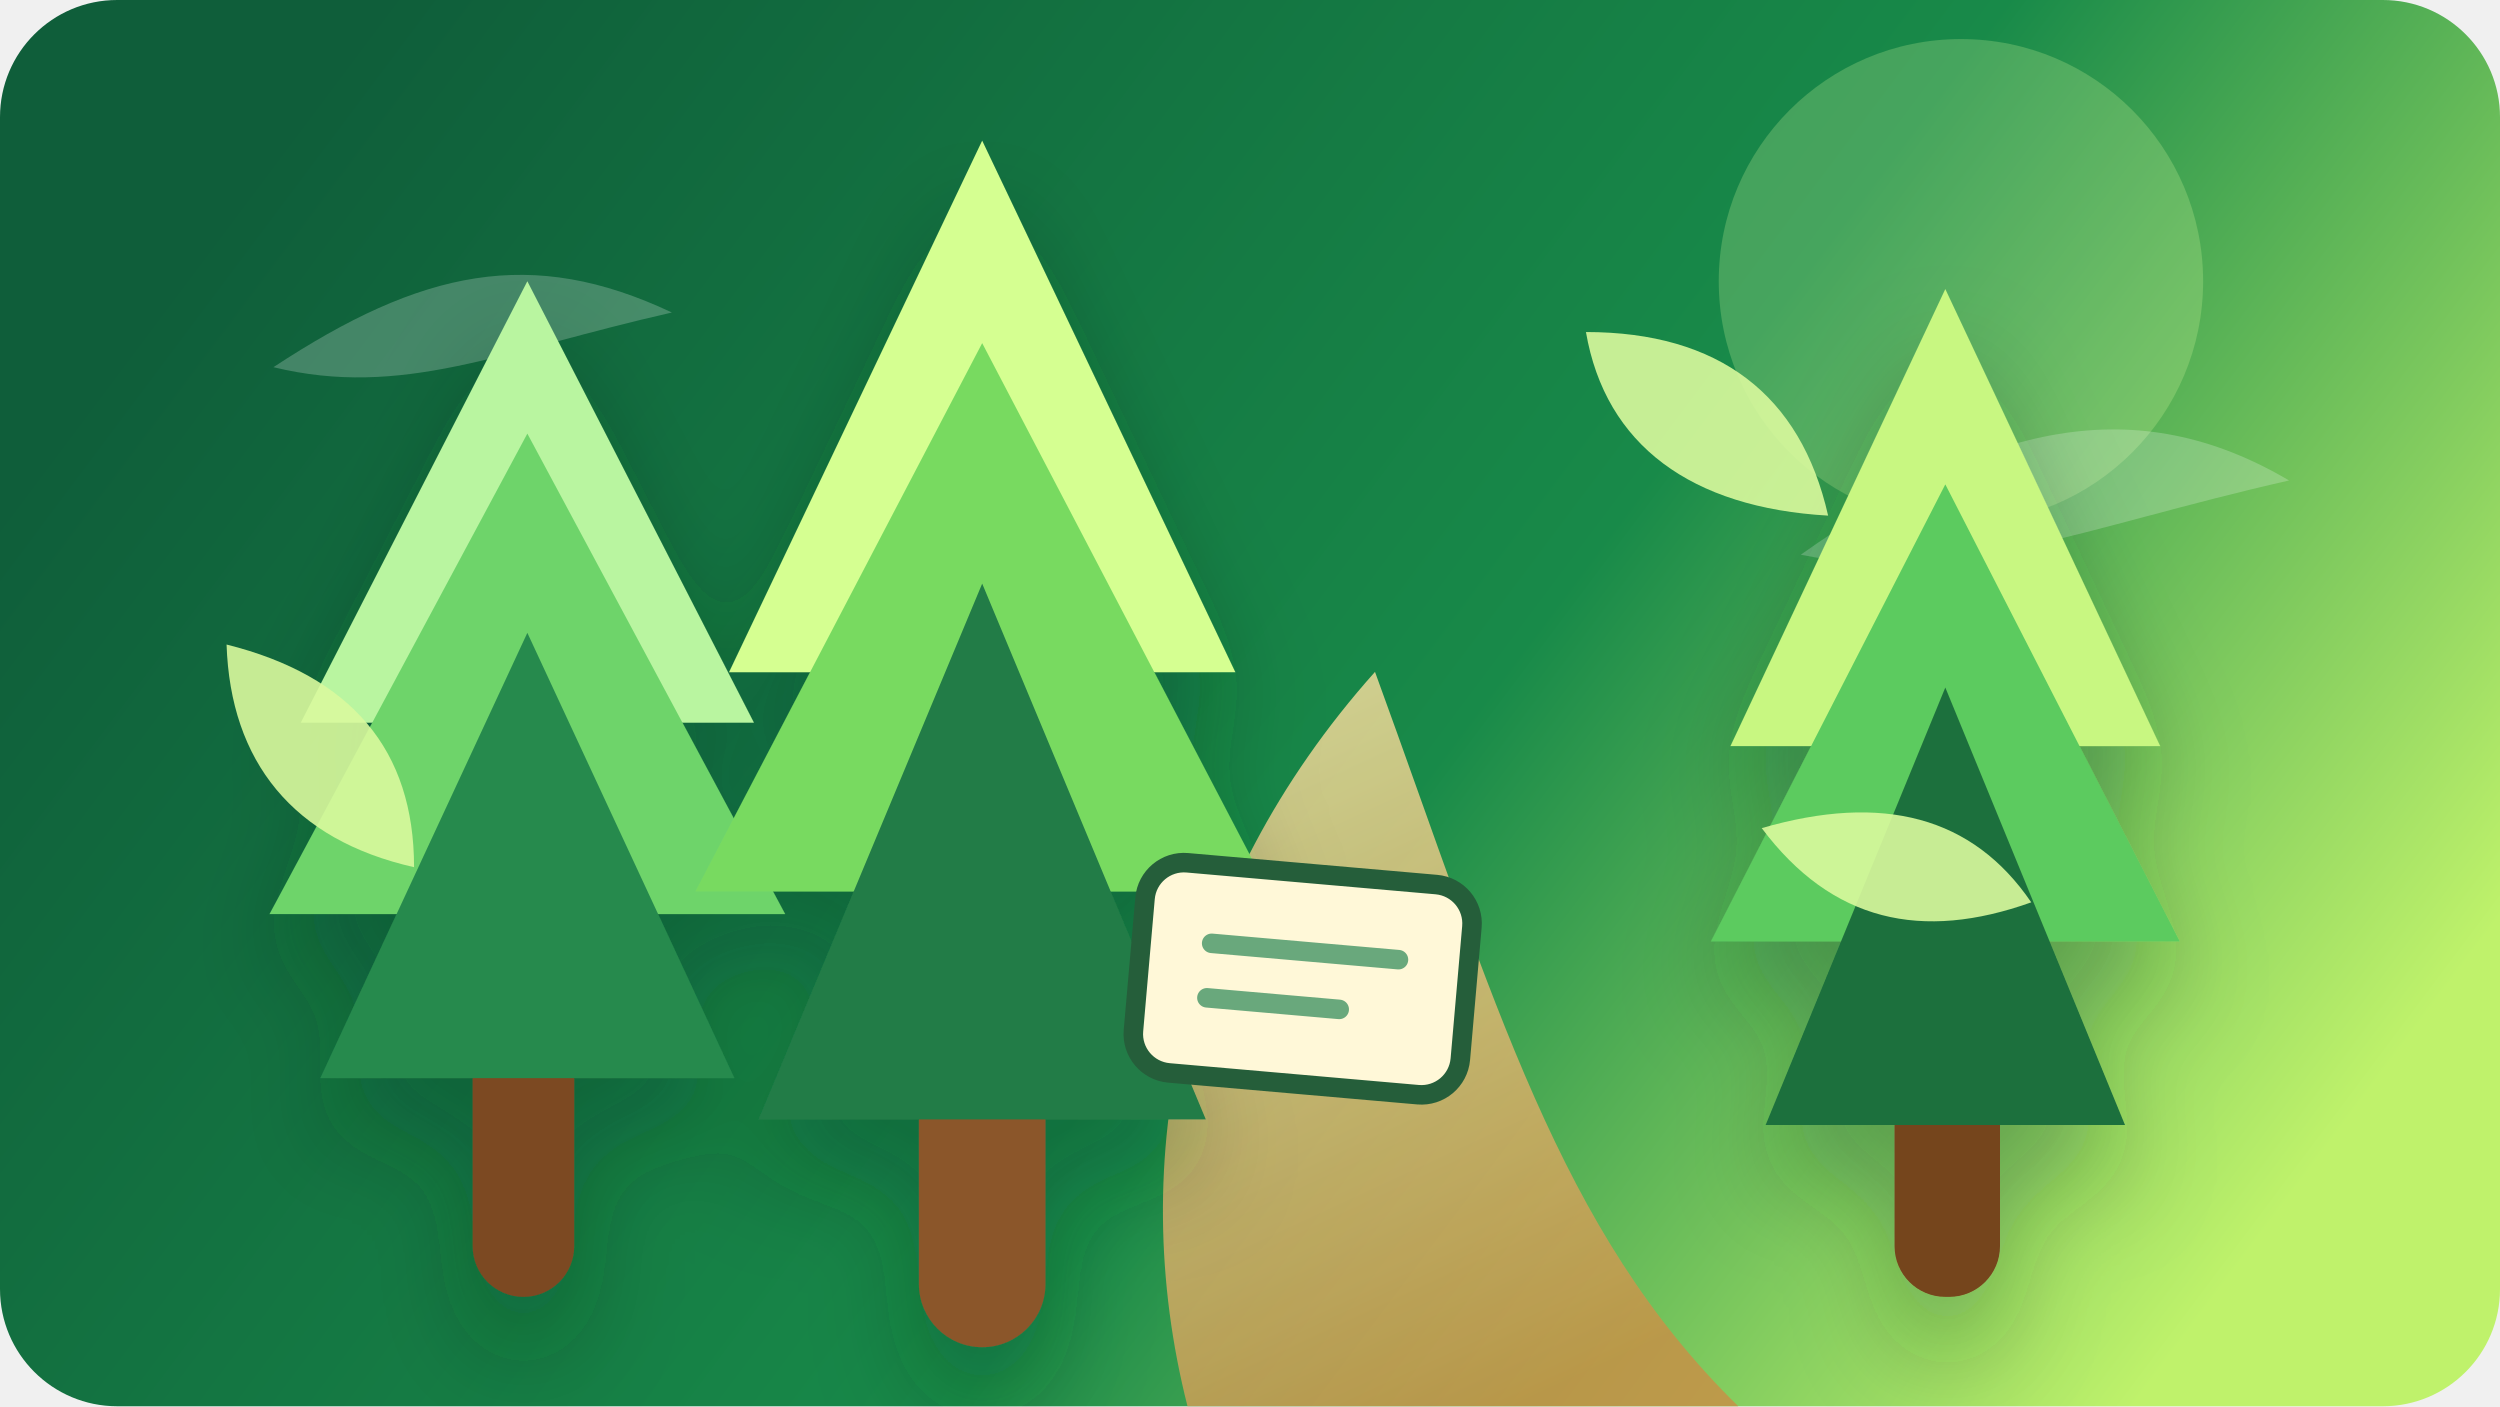
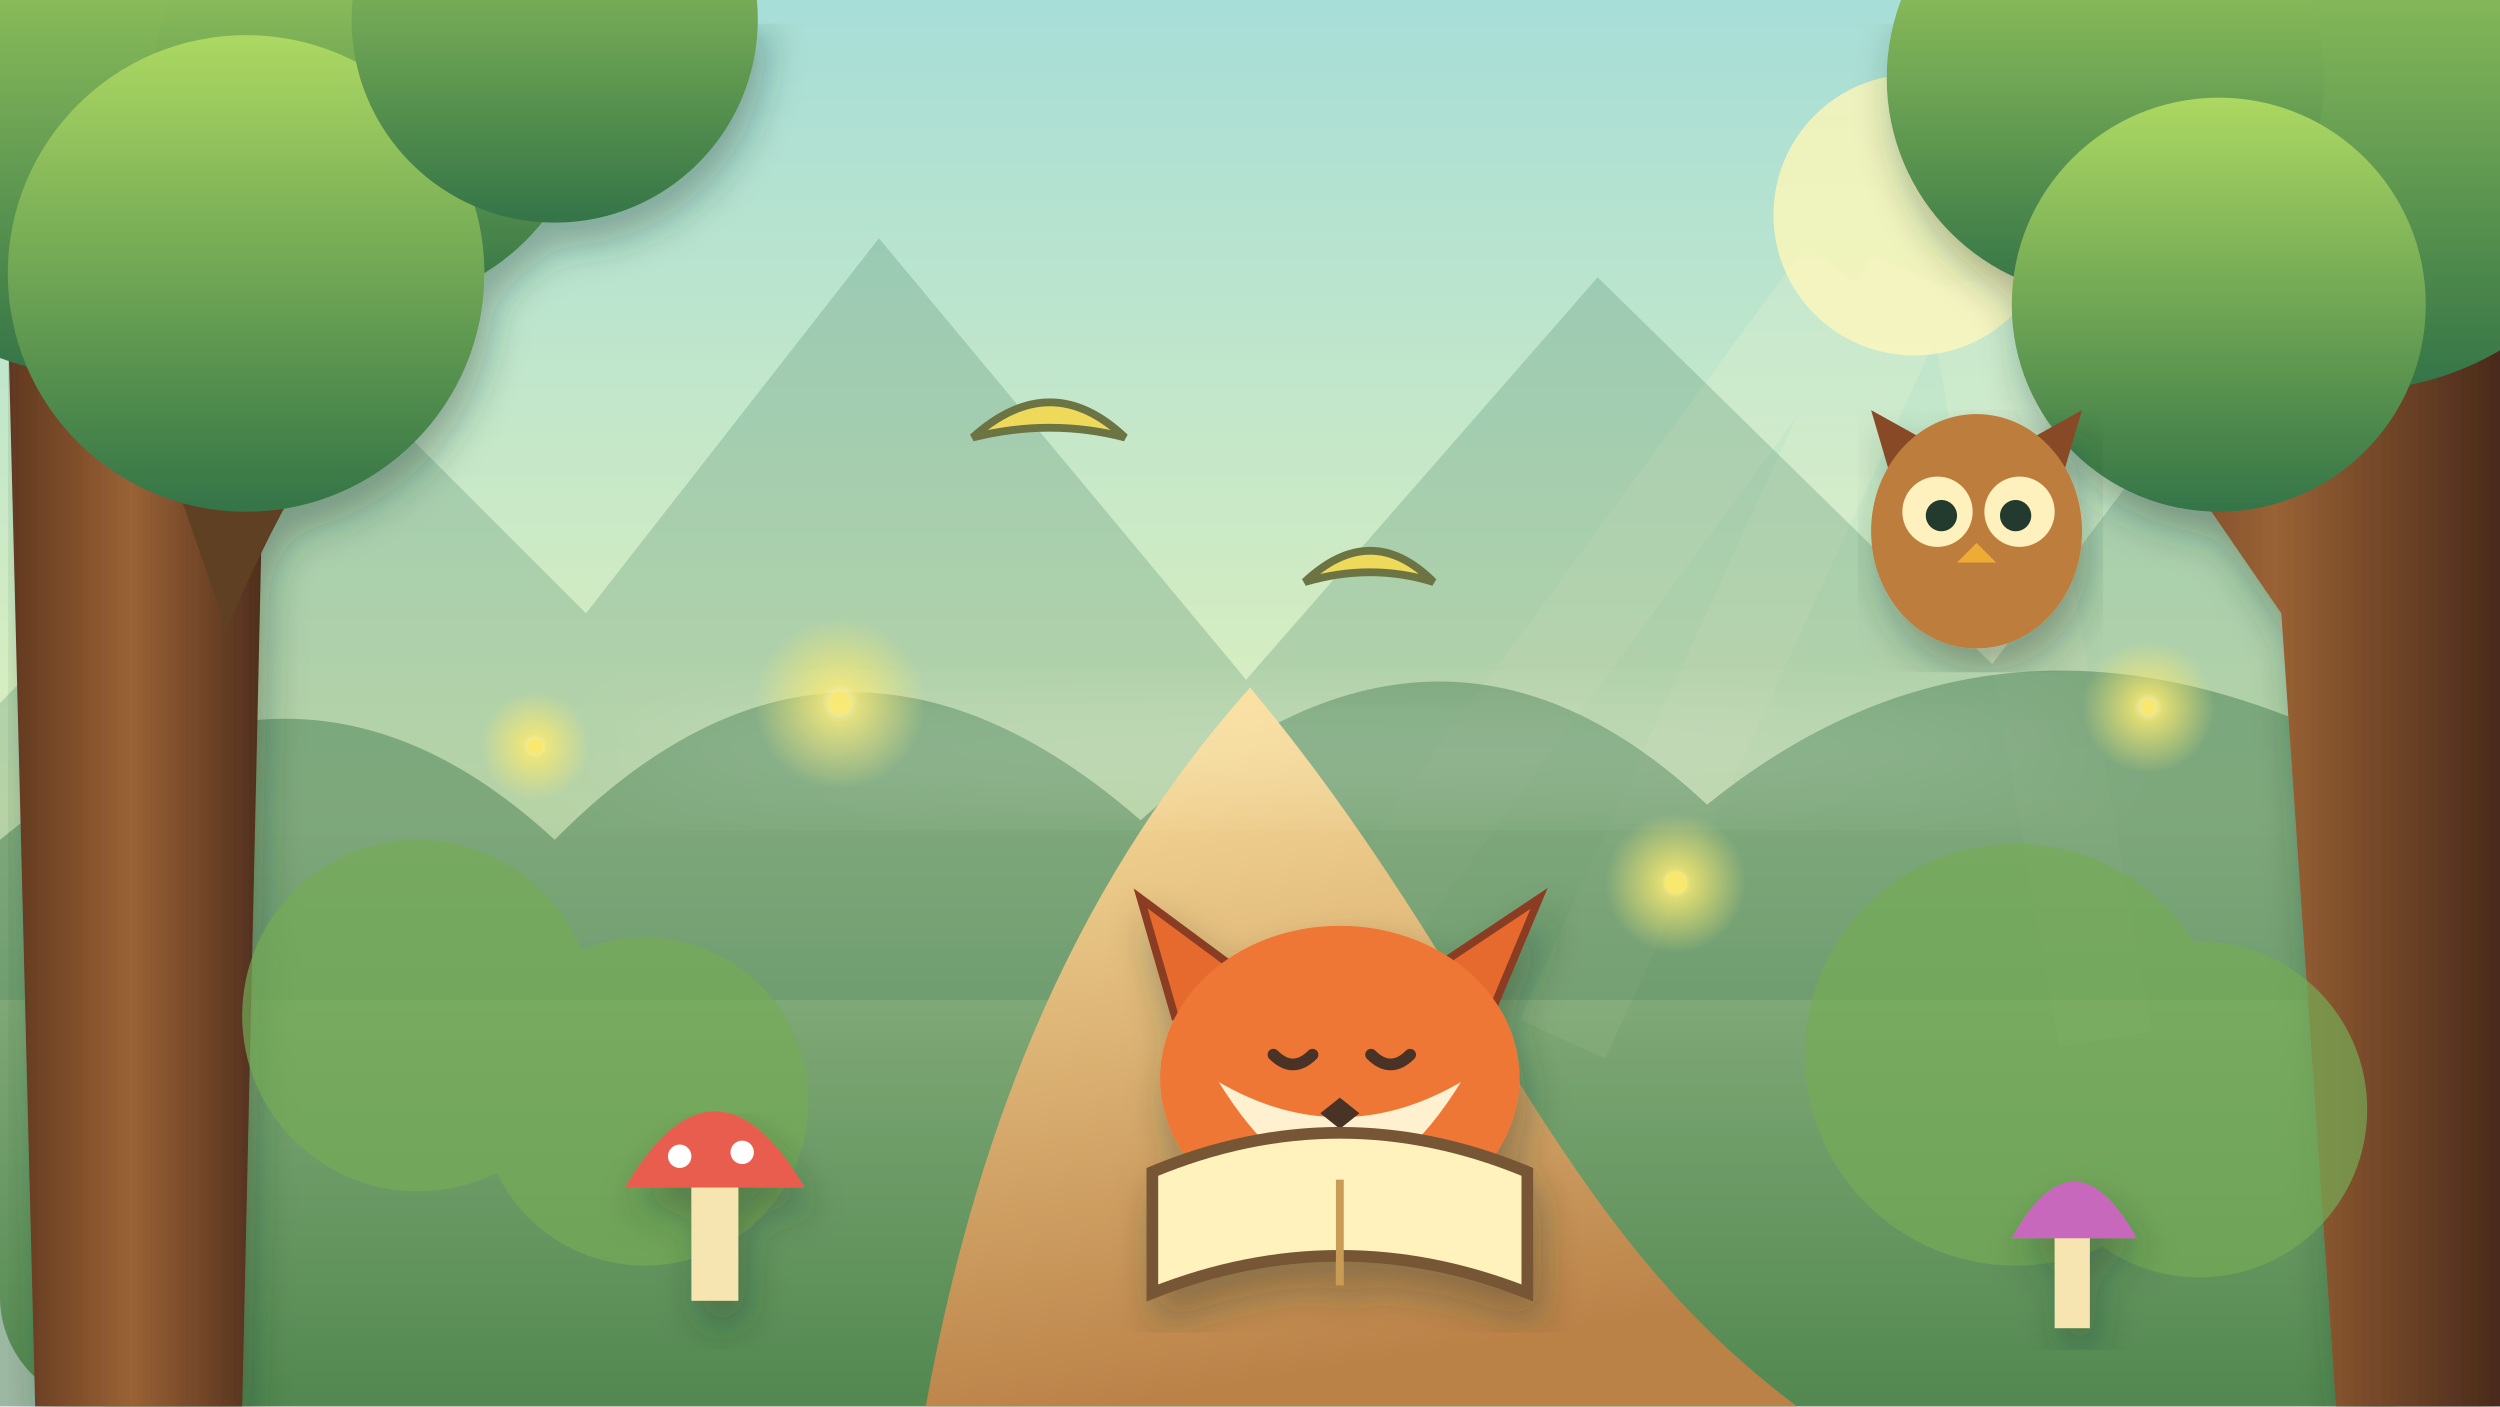
<svg xmlns="http://www.w3.org/2000/svg" viewBox="0 0 640 360" role="img" aria-labelledby="title desc">
  <defs>
-     <linearGradient id="bg" x1="90" y1="10" x2="550" y2="355" gradientUnits="userSpaceOnUse">
-       <stop stop-color="#0F5E3A" />
-       <stop offset=".58" stop-color="#188A49" />
-       <stop offset="1" stop-color="#BFF26B" />
+     <linearGradient id="sky" x2="0" y2="1">
+       <stop stop-color="#a7ded7" />
+       <stop offset=".58" stop-color="#dff0bd" />
+       <stop offset="1" stop-color="#639653" />
    </linearGradient>
-     <linearGradient id="path" x1="303" y1="174" x2="389" y2="360" gradientUnits="userSpaceOnUse">
-       <stop stop-color="#FCE7A7" />
-       <stop offset="1" stop-color="#C98F45" />
+     <linearGradient id="path" x2=".2" y2="1">
+       <stop stop-color="#ffe7a3" />
+       <stop offset="1" stop-color="#bb8248" />
    </linearGradient>
-     <filter id="shadow" x="-30%" y="-30%" width="160%" height="160%">
-       <feDropShadow dx="0" dy="14" stdDeviation="13" flood-color="#052E16" flood-opacity=".28" />
+     <linearGradient id="trunk" x2="1">
+       <stop stop-color="#5c351e" />
+       <stop offset=".48" stop-color="#9a6235" />
+       <stop offset="1" stop-color="#492a1b" />
+     </linearGradient>
+     <linearGradient id="leaf" x2="0" y2="1">
+       <stop stop-color="#acd862" />
+       <stop offset="1" stop-color="#347447" />
+     </linearGradient>
+     <radialGradient id="glow">
+       <stop stop-color="#fffbd2" />
+       <stop offset=".22" stop-color="#f8e971" stop-opacity=".8" />
+       <stop offset="1" stop-color="#f8e971" stop-opacity="0" />
+     </radialGradient>
+     <filter id="soft">
+       <feGaussianBlur stdDeviation="12" />
+     </filter>
+     <filter id="shadow">
+       <feDropShadow dy="6" stdDeviation="5" flood-color="#183b28" flood-opacity=".35" />
    </filter>
  </defs>
-   <rect width="640" height="360" rx="30" fill="url(#bg)" />
-   <circle cx="502" cy="72" r="62" fill="#D9F99D" opacity=".24" />
-   <path d="M352 172c-50 56-64 125-48 188h141c-46-45-62-103-93-188z" fill="url(#path)" opacity=".82" />
-   <g opacity=".22" fill="#fff">
-     <path d="M70 94c38-25 66-31 102-14-44 10-69 22-102 14z" />
-     <path d="M461 142c48-34 86-42 125-19-53 12-86 27-125 19z" />
+   <rect width="640" height="360" rx="28" fill="url(#sky)" />
+   <circle cx="490" cy="55" r="36" fill="#fff7b7" opacity=".78" />
+   <path d="m490 70-90 196M505 72l34 194M472 70 340 250" stroke="#fffbd2" stroke-width="24" opacity=".18" />
+   <path d="M0 180 85 92l65 65 75-96 94 113 90-103 101 99 58-77 72 87v76H0Z" fill="#4f8a6c" opacity=".28" />
+   <path d="M0 215q75-62 142 0 72-73 150-5 76-69 145-4 89-72 203 7v147H0Z" fill="#40794e" opacity=".48" />
+   <path d="M320 176c-48 54-71 118-83 184h223c-63-47-79-111-140-184Z" fill="url(#path)" />
+   <g filter="url(#shadow)">
+     <g>
+       <path d="M0 0h70l-8 360H9Z" fill="url(#trunk)" />
+       <path d="M42 115Q109 54 160 18 92 81 58 161Z" fill="#604023" />
+       <g fill="url(#leaf)">
+         <circle cx="24" cy="28" r="68" />
+         <circle cx="95" cy="22" r="56" />
+         <circle cx="63" cy="70" r="61" />
+         <circle cx="142" cy="5" r="52" />
+       </g>
+     </g>
+     <g>
+       <path d="M575 0h65v360h-42l-14-203-55-80 63 48Z" fill="url(#trunk)" />
+       <g fill="url(#leaf)">
+         <circle cx="602" cy="25" r="75" />
+         <circle cx="539" cy="20" r="56" />
+         <circle cx="568" cy="78" r="53" />
+       </g>
+     </g>
+   </g>
+   <g opacity=".7" fill="#75ab55">
+     <circle cx="107" cy="260" r="45" />
+     <circle cx="165" cy="282" r="42" />
+     <circle cx="516" cy="270" r="54" />
+     <circle cx="563" cy="284" r="43" />
+   </g>
+   <g transform="translate(478 104)" filter="url(#shadow)">
+     <path d="m6 18-5-17 18 10m31 7L55 1 37 11" fill="#874925" />
+     <ellipse cx="28" cy="32" rx="27" ry="30" fill="#bd7d3e" />
+     <circle cx="18" cy="27" r="9" fill="#fff1bd" />
+     <circle cx="39" cy="27" r="9" fill="#fff1bd" />
+     <circle cx="19" cy="28" r="4" fill="#243b2f" />
+     <circle cx="38" cy="28" r="4" fill="#243b2f" />
+     <path d="m28 35-5 5h10Z" fill="#efac35" />
+   </g>
+   <g transform="translate(288 222)" filter="url(#shadow)">
+     <path d="m13 39-9-31 27 20m62 11 13-31-30 20" fill="#e66b2f" stroke="#8a3e24" stroke-width="2" />
+     <ellipse cx="55" cy="54" rx="46" ry="39" fill="#ee7734" />
+     <path d="M24 55q31 50 62 0-31 18-62 0Z" fill="#fff0cf" />
+     <path d="M38 48q5 5 10 0m15 0q5 5 10 0" fill="none" stroke="#493027" stroke-width="3" stroke-linecap="round" />
+     <path d="m55 59-5 4 5 4 5-4Z" fill="#493027" />
+     <path d="M7 78q48-20 96 0v31q-48-19-96 0Z" fill="#fff2bc" stroke="#775735" stroke-width="3" />
+     <path d="M55 80v27" stroke="#c89c55" stroke-width="2" />
  </g>
  <g filter="url(#shadow)">
-     <g transform="translate(69 72)">
-       <rect x="52" y="118" width="26" height="142" rx="13" fill="#7C4A21" />
-       <path d="M66 0 8 113h116z" fill="#B9F5A0" />
-       <path d="M66 39 0 162h132z" fill="#6ED46B" />
-       <path d="M66 90 13 204h106z" fill="#288A4D" />
-     </g>
-     <g transform="translate(178 36) scale(1.08)">
-       <rect x="53" y="132" width="30" height="154" rx="15" fill="#8B572B" />
-       <path d="M68 0 8 126h120z" fill="#D5FF91" />
-       <path d="M68 48 0 178h136z" fill="#78DA61" />
-       <path d="M68 105 15 232h106z" fill="#237B46" />
-     </g>
-     <g transform="translate(438 74)">
-       <rect x="47" y="122" width="27" height="136" rx="13" fill="#74451F" />
-       <path d="M60 0 5 117h110z" fill="#C8F781" />
-       <path d="M60 50 0 167h120z" fill="#5BCB5F" />
-       <path d="M60 102 14 214h92z" fill="#1F6F3C" />
-     </g>
+     <path d="M177 301h12v32h-12z" fill="#f6e5b0" />
+     <path d="M160 304q23-39 46 0Z" fill="#e95d4f" />
+     <circle cx="174" cy="296" r="3" fill="#fff" />
+     <circle cx="190" cy="295" r="3" fill="#fff" />
+     <path d="M526 315h9v25h-9z" fill="#f6e5b0" />
+     <path d="M515 317q16-29 32 0Z" fill="#c867bd" />
  </g>
-   <g fill="#D9F99D" opacity=".9">
-     <path d="M406 85c34 0 55 16 62 47-35-2-57-18-62-47z" />
-     <path d="M106 222c-31-7-47-27-48-57 32 8 48 27 48 57z" />
-     <path d="M520 231c-28 10-51 5-69-19 31-9 54-3 69 19z" />
+   <g fill="url(#glow)">
+     <circle cx="215" cy="180" r="22" />
+     <circle cx="429" cy="226" r="18" />
+     <circle cx="137" cy="191" r="14" />
+     <circle cx="550" cy="181" r="17" />
  </g>
-   <g transform="translate(294 220) rotate(5)">
-     <rect x="0" y="0" width="84" height="54" rx="10" fill="#FFF8D8" stroke="#255E3A" stroke-width="5" />
-     <path d="M18 20h48M18 34h34" stroke="#69A87C" stroke-width="5" stroke-linecap="round" />
+   <g fill="#f8e86d">
+     <circle cx="215" cy="180" r="3" />
+     <circle cx="429" cy="226" r="3" />
+     <circle cx="137" cy="191" r="2" />
+     <circle cx="550" cy="181" r="2" />
  </g>
+   <path d="M249 112q20-18 39 0-19-5-39 0Zm85 37q17-16 33 0-16-5-33 0Z" fill="#efd95a" stroke="#6c7443" stroke-width="2" />
+   <ellipse cx="342" cy="192" rx="190" ry="17" fill="#fff" opacity=".14" filter="url(#soft)" />
</svg>
